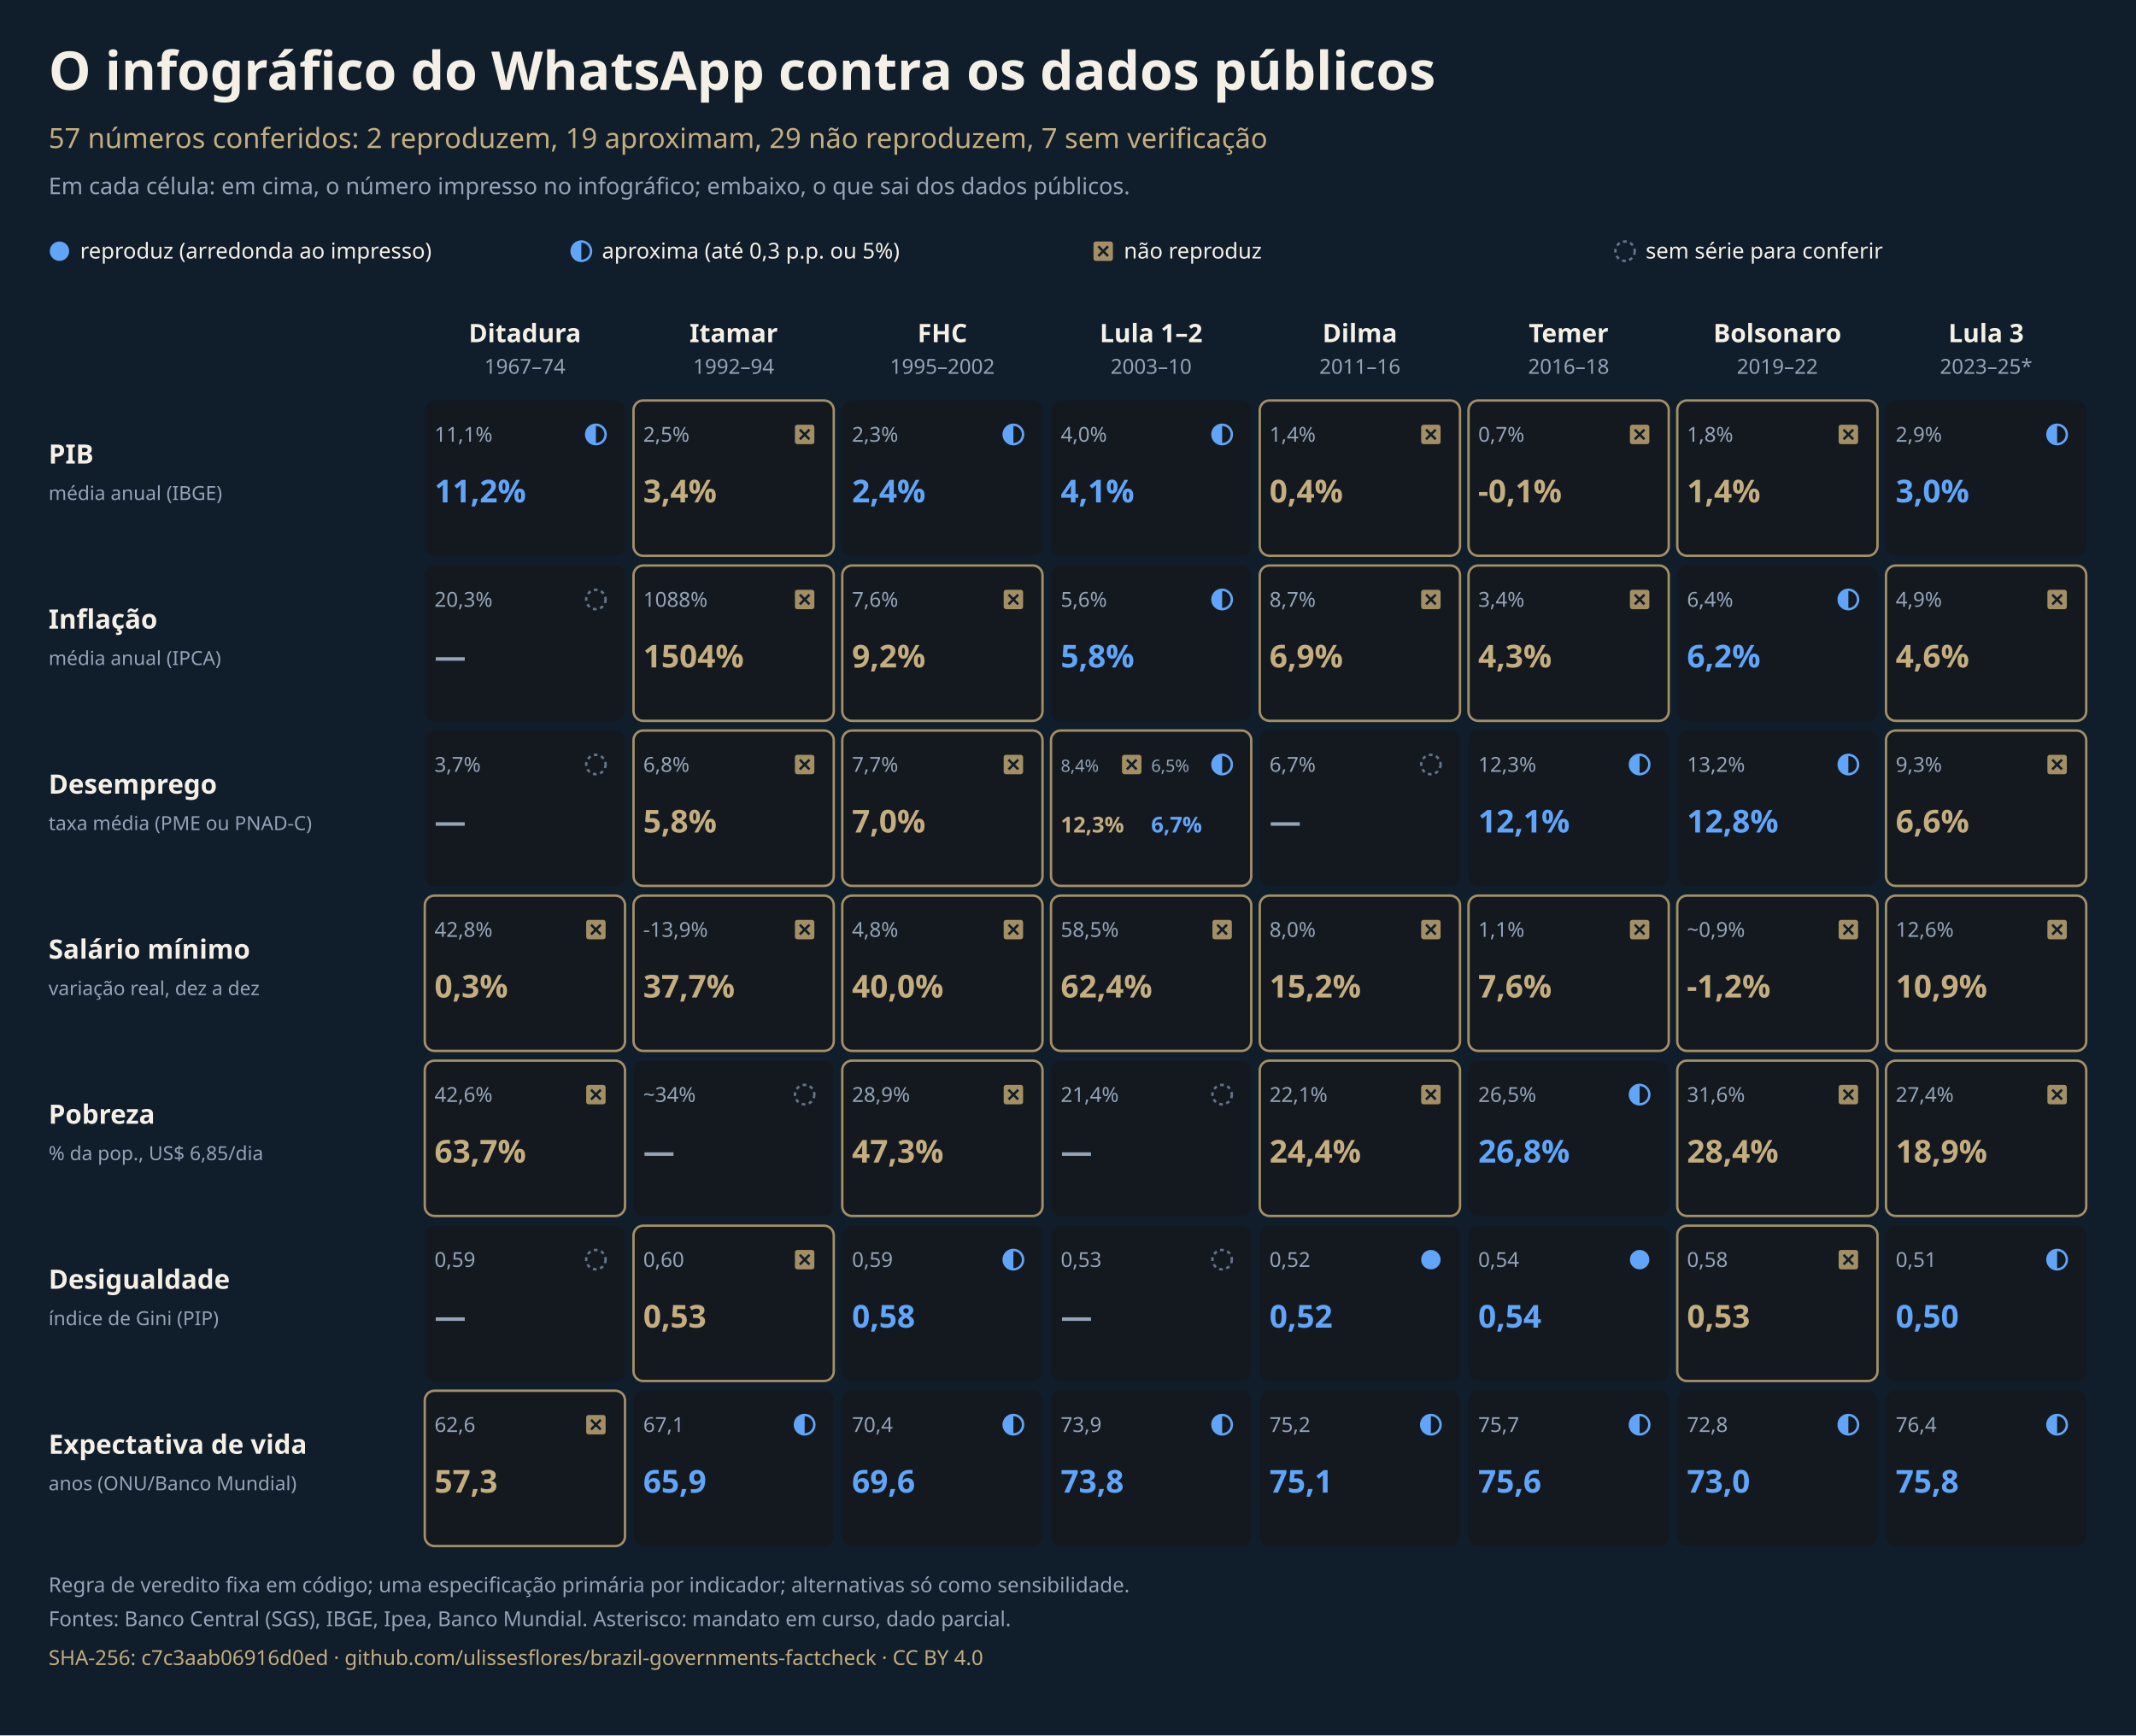
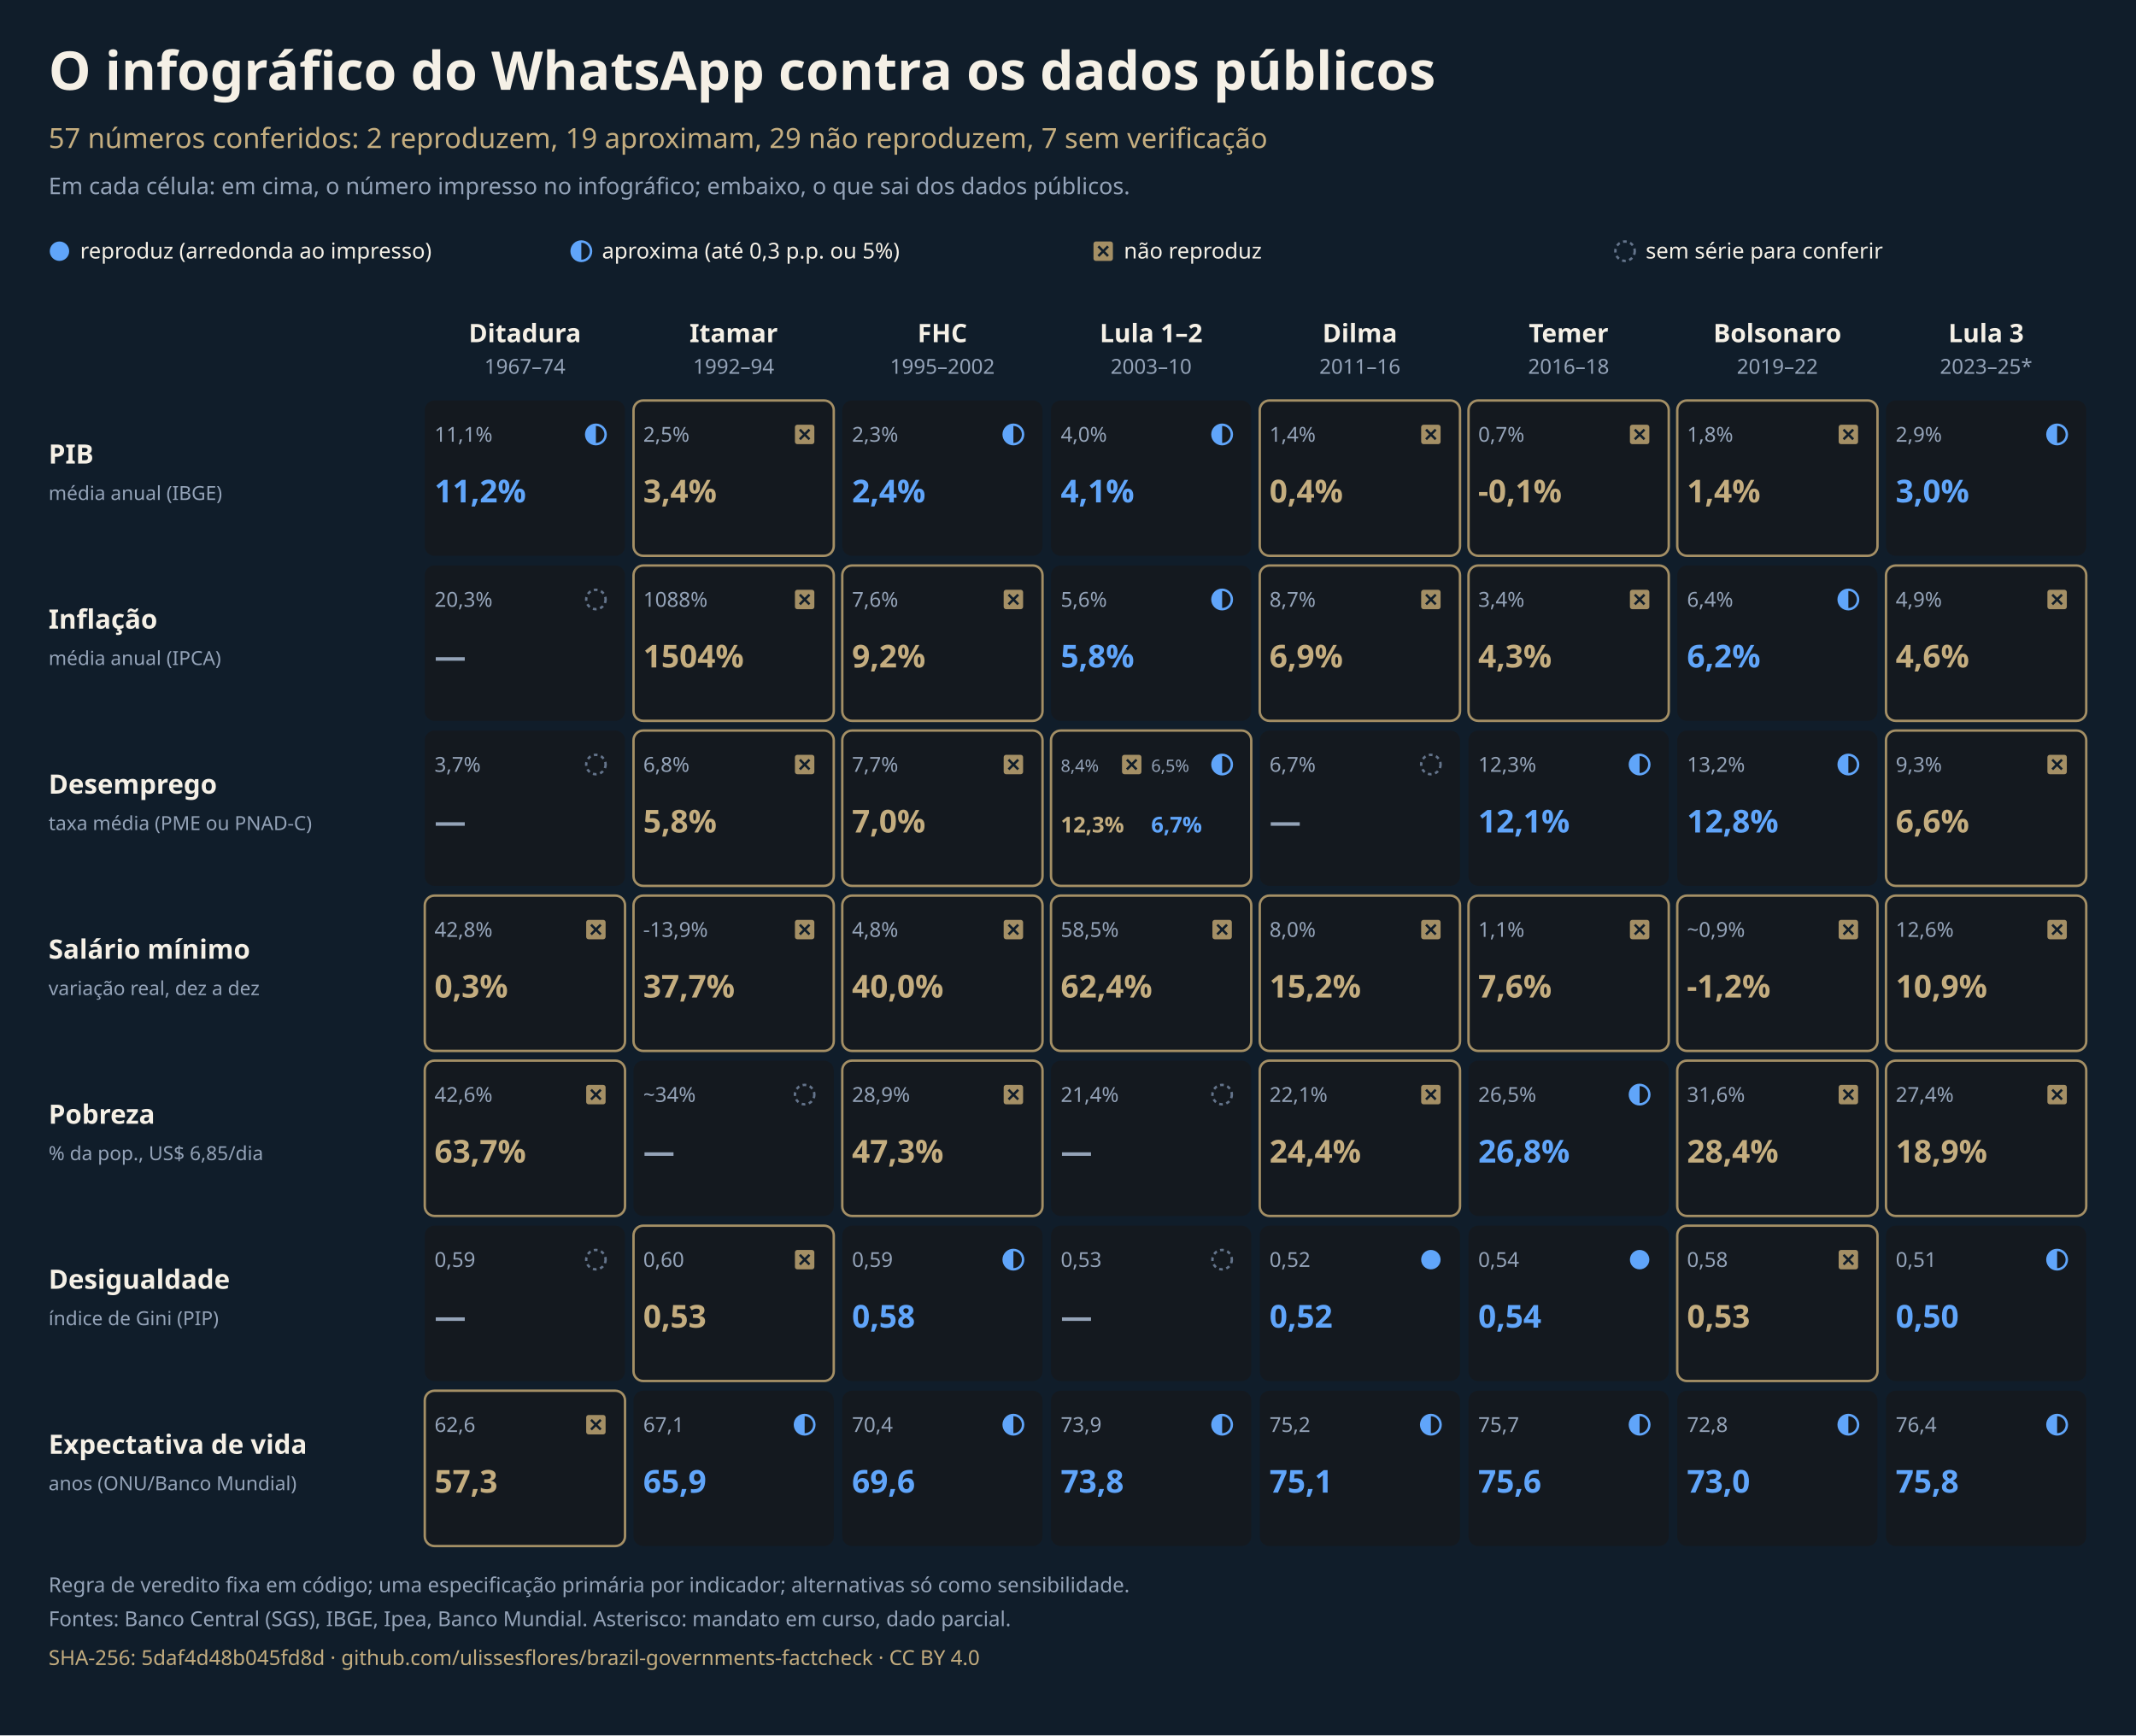
<svg xmlns="http://www.w3.org/2000/svg" viewBox="0 0 1760 1430" width="1760" height="1430" role="img" aria-label="O infográfico do WhatsApp contra os dados públicos. 57 números conferidos: 2 reproduzem, 19 aproximam, 29 não reproduzem, 7 sem verificação. Ditadura, PIB: 11,1% / 11,2%. Itamar, PIB: 2,5% / 3,4%. FHC, PIB: 2,3% / 2,4%. Lula 1–2, PIB: 4,0% / 4,1%. Dilma, PIB: 1,4% / 0,4%. Temer, PIB: 0,7% / -0,1%. Bolsonaro, PIB: 1,8% / 1,4%. Lula 3, PIB: 2,9% / 3,0%. Ditadura, Inflação: 20,3% / —. Itamar, Inflação: 1088% / 1504%. FHC, Inflação: 7,6% / 9,2%. Lula 1–2, Inflação: 5,6% / 5,8%. Dilma, Inflação: 8,7% / 6,9%. Temer, Inflação: 3,4% / 4,3%. Bolsonaro, Inflação: 6,4% / 6,2%. Lula 3, Inflação: 4,9% / 4,6%. Ditadura, Desemprego: 3,7% / —. Itamar, Desemprego: 6,8% / 5,8%. FHC, Desemprego: 7,7% / 7,0%. Lula 1–2, Desemprego: 8,4% / 12,3%. Lula 1–2, Desemprego: 6,5% / 6,7%. Dilma, Desemprego: 6,7% / —. Temer, Desemprego: 12,3% / 12,1%. Bolsonaro, Desemprego: 13,2% / 12,8%. Lula 3, Desemprego: 9,3% / 6,6%. Ditadura, Salário mínimo: 42,8% / 0,3%. Itamar, Salário mínimo: -13,9% / 37,7%. FHC, Salário mínimo: 4,8% / 40,0%. Lula 1–2, Salário mínimo: 58,5% / 62,4%. Dilma, Salário mínimo: 8,0% / 15,2%. Temer, Salário mínimo: 1,1% / 7,6%. Bolsonaro, Salário mínimo: ~0,9% / -1,2%. Lula 3, Salário mínimo: 12,6% / 10,9%. Ditadura, Pobreza: 42,6% / 63,7%. Itamar, Pobreza: ~34% / —. FHC, Pobreza: 28,9% / 47,3%. Lula 1–2, Pobreza: 21,4% / —. Dilma, Pobreza: 22,1% / 24,4%. Temer, Pobreza: 26,5% / 26,8%. Bolsonaro, Pobreza: 31,6% / 28,4%. Lula 3, Pobreza: 27,4% / 18,9%. Ditadura, Desigualdade: 0,59 / —. Itamar, Desigualdade: 0,60 / 0,53. FHC, Desigualdade: 0,59 / 0,58. Lula 1–2, Desigualdade: 0,53 / —. Dilma, Desigualdade: 0,52 / 0,52. Temer, Desigualdade: 0,54 / 0,54. Bolsonaro, Desigualdade: 0,58 / 0,53. Lula 3, Desigualdade: 0,51 / 0,50. Ditadura, Expectativa de vida: 62,6 / 57,3. Itamar, Expectativa de vida: 67,1 / 65,9. FHC, Expectativa de vida: 70,4 / 69,6. Lula 1–2, Expectativa de vida: 73,9 / 73,8. Dilma, Expectativa de vida: 75,2 / 75,1. Temer, Expectativa de vida: 75,7 / 75,6. Bolsonaro, Expectativa de vida: 72,8 / 73,0. Lula 3, Expectativa de vida: 76,4 / 75,8." font-family="Fahkwang, 'Noto Sans Hebrew', system-ui, sans-serif">
  <rect width="1760" height="1430" fill="#101d2a" />
  <text x="40.0" y="74.0" font-size="44" fill="#f5f0e6" text-anchor="start" font-weight="700">O infográfico do WhatsApp contra os dados públicos</text>
  <text x="40.0" y="122.0" font-size="23" fill="#c4ad7f" text-anchor="start">57 números conferidos: 2 reproduzem, 19 aproximam, 29 não reproduzem, 7 sem verificação</text>
  <text x="40.0" y="160.0" font-size="19" fill="#94a3b8" text-anchor="start">Em cada célula: em cima, o número impresso no infográfico; embaixo, o que sai dos dados públicos.</text>
  <circle cx="49.0" cy="207.0" r="8" fill="#60a5fa" stroke="none" stroke-width="1" />
  <text x="66.0" y="213.0" font-size="18" fill="#f5f0e6" text-anchor="start">reproduz (arredonda ao impresso)</text>
  <circle cx="479.0" cy="207.0" r="8" fill="none" stroke="#60a5fa" stroke-width="2" />
  <path d="M 479.0 199.0 A 8 8 0 0 0 479.0 215.0 Z" fill="#60a5fa" stroke="none" stroke-width="1" stroke-linejoin="round" stroke-linecap="round" />
  <text x="496.0" y="213.0" font-size="18" fill="#f5f0e6" text-anchor="start">aproxima (até 0,3 p.p. ou 5%)</text>
  <rect x="901.0" y="199.0" width="16.0" height="16.0" rx="2" fill="#a48f65" stroke="none" stroke-width="1" />
  <line x1="905.0" y1="203.0" x2="913.0" y2="211.0" stroke="#101d2a" stroke-width="2" />
  <line x1="905.0" y1="211.0" x2="913.0" y2="203.0" stroke="#101d2a" stroke-width="2" />
  <text x="926.0" y="213.0" font-size="18" fill="#f5f0e6" text-anchor="start">não reproduz</text>
  <circle cx="1339.0" cy="207.0" r="8" fill="none" stroke="#64748b" stroke-width="2" stroke-dasharray="3 3" />
  <text x="1356.0" y="213.0" font-size="18" fill="#f5f0e6" text-anchor="start">sem série para conferir</text>
  <text x="432.5" y="282.0" font-size="21" fill="#f5f0e6" text-anchor="middle" font-weight="700">Ditadura</text>
  <text x="432.5" y="308.0" font-size="17" fill="#94a3b8" text-anchor="middle">1967–74</text>
  <text x="604.5" y="282.0" font-size="21" fill="#f5f0e6" text-anchor="middle" font-weight="700">Itamar</text>
  <text x="604.5" y="308.0" font-size="17" fill="#94a3b8" text-anchor="middle">1992–94</text>
  <text x="776.5" y="282.0" font-size="21" fill="#f5f0e6" text-anchor="middle" font-weight="700">FHC</text>
  <text x="776.5" y="308.0" font-size="17" fill="#94a3b8" text-anchor="middle">1995–2002</text>
  <text x="948.5" y="282.0" font-size="21" fill="#f5f0e6" text-anchor="middle" font-weight="700">Lula 1–2</text>
  <text x="948.5" y="308.0" font-size="17" fill="#94a3b8" text-anchor="middle">2003–10</text>
  <text x="1120.5" y="282.0" font-size="21" fill="#f5f0e6" text-anchor="middle" font-weight="700">Dilma</text>
  <text x="1120.5" y="308.0" font-size="17" fill="#94a3b8" text-anchor="middle">2011–16</text>
  <text x="1292.5" y="282.0" font-size="21" fill="#f5f0e6" text-anchor="middle" font-weight="700">Temer</text>
  <text x="1292.5" y="308.0" font-size="17" fill="#94a3b8" text-anchor="middle">2016–18</text>
  <text x="1464.5" y="282.0" font-size="21" fill="#f5f0e6" text-anchor="middle" font-weight="700">Bolsonaro</text>
  <text x="1464.5" y="308.0" font-size="17" fill="#94a3b8" text-anchor="middle">2019–22</text>
  <text x="1636.5" y="282.0" font-size="21" fill="#f5f0e6" text-anchor="middle" font-weight="700">Lula 3</text>
  <text x="1636.5" y="308.0" font-size="17" fill="#94a3b8" text-anchor="middle">2023–25*</text>
  <text x="40.0" y="382.0" font-size="22" fill="#f5f0e6" text-anchor="start" font-weight="700">PIB</text>
  <text x="40.0" y="412.0" font-size="16" fill="#94a3b8" text-anchor="start">média anual (IBGE)</text>
  <rect x="350.0" y="330.0" width="165.0" height="128.0" rx="8" fill="#14191f" stroke="none" stroke-width="2" />
  <text x="358.0" y="364.0" font-size="17" fill="#94a3b8" text-anchor="start">11,1%</text>
  <circle cx="491.0" cy="358.0" r="8" fill="none" stroke="#60a5fa" stroke-width="2" />
  <path d="M 491.0 350.0 A 8 8 0 0 0 491.0 366.0 Z" fill="#60a5fa" stroke="none" stroke-width="1" stroke-linejoin="round" stroke-linecap="round" />
  <text x="358.0" y="414.0" font-size="26" fill="#60a5fa" text-anchor="start" font-weight="700">11,2%</text>
  <rect x="522.0" y="330.0" width="165.0" height="128.0" rx="8" fill="#14191f" stroke="#a48f65" stroke-width="2" />
  <text x="530.0" y="364.0" font-size="17" fill="#94a3b8" text-anchor="start">2,5%</text>
  <rect x="655.0" y="350.0" width="16.0" height="16.0" rx="2" fill="#a48f65" stroke="none" stroke-width="1" />
  <line x1="659.0" y1="354.0" x2="667.0" y2="362.0" stroke="#101d2a" stroke-width="2" />
  <line x1="659.0" y1="362.0" x2="667.0" y2="354.0" stroke="#101d2a" stroke-width="2" />
  <text x="530.0" y="414.0" font-size="26" fill="#c4ad7f" text-anchor="start" font-weight="700">3,4%</text>
  <rect x="694.0" y="330.0" width="165.0" height="128.0" rx="8" fill="#14191f" stroke="none" stroke-width="2" />
  <text x="702.0" y="364.0" font-size="17" fill="#94a3b8" text-anchor="start">2,3%</text>
  <circle cx="835.0" cy="358.0" r="8" fill="none" stroke="#60a5fa" stroke-width="2" />
  <path d="M 835.0 350.0 A 8 8 0 0 0 835.0 366.0 Z" fill="#60a5fa" stroke="none" stroke-width="1" stroke-linejoin="round" stroke-linecap="round" />
  <text x="702.0" y="414.0" font-size="26" fill="#60a5fa" text-anchor="start" font-weight="700">2,4%</text>
  <rect x="866.0" y="330.0" width="165.0" height="128.0" rx="8" fill="#14191f" stroke="none" stroke-width="2" />
  <text x="874.0" y="364.0" font-size="17" fill="#94a3b8" text-anchor="start">4,0%</text>
  <circle cx="1007.0" cy="358.0" r="8" fill="none" stroke="#60a5fa" stroke-width="2" />
  <path d="M 1007.0 350.0 A 8 8 0 0 0 1007.0 366.0 Z" fill="#60a5fa" stroke="none" stroke-width="1" stroke-linejoin="round" stroke-linecap="round" />
  <text x="874.0" y="414.0" font-size="26" fill="#60a5fa" text-anchor="start" font-weight="700">4,1%</text>
  <rect x="1038.0" y="330.0" width="165.0" height="128.0" rx="8" fill="#14191f" stroke="#a48f65" stroke-width="2" />
  <text x="1046.0" y="364.0" font-size="17" fill="#94a3b8" text-anchor="start">1,4%</text>
  <rect x="1171.0" y="350.0" width="16.0" height="16.0" rx="2" fill="#a48f65" stroke="none" stroke-width="1" />
  <line x1="1175.0" y1="354.0" x2="1183.0" y2="362.0" stroke="#101d2a" stroke-width="2" />
  <line x1="1175.0" y1="362.0" x2="1183.0" y2="354.0" stroke="#101d2a" stroke-width="2" />
  <text x="1046.0" y="414.0" font-size="26" fill="#c4ad7f" text-anchor="start" font-weight="700">0,4%</text>
  <rect x="1210.0" y="330.0" width="165.0" height="128.0" rx="8" fill="#14191f" stroke="#a48f65" stroke-width="2" />
  <text x="1218.0" y="364.0" font-size="17" fill="#94a3b8" text-anchor="start">0,7%</text>
  <rect x="1343.0" y="350.0" width="16.0" height="16.0" rx="2" fill="#a48f65" stroke="none" stroke-width="1" />
  <line x1="1347.0" y1="354.0" x2="1355.0" y2="362.0" stroke="#101d2a" stroke-width="2" />
  <line x1="1347.0" y1="362.0" x2="1355.0" y2="354.0" stroke="#101d2a" stroke-width="2" />
  <text x="1218.0" y="414.0" font-size="26" fill="#c4ad7f" text-anchor="start" font-weight="700">-0,1%</text>
  <rect x="1382.0" y="330.0" width="165.0" height="128.0" rx="8" fill="#14191f" stroke="#a48f65" stroke-width="2" />
  <text x="1390.0" y="364.0" font-size="17" fill="#94a3b8" text-anchor="start">1,8%</text>
  <rect x="1515.0" y="350.0" width="16.0" height="16.0" rx="2" fill="#a48f65" stroke="none" stroke-width="1" />
  <line x1="1519.0" y1="354.0" x2="1527.0" y2="362.0" stroke="#101d2a" stroke-width="2" />
  <line x1="1519.0" y1="362.0" x2="1527.0" y2="354.0" stroke="#101d2a" stroke-width="2" />
  <text x="1390.0" y="414.0" font-size="26" fill="#c4ad7f" text-anchor="start" font-weight="700">1,4%</text>
  <rect x="1554.0" y="330.0" width="165.0" height="128.0" rx="8" fill="#14191f" stroke="none" stroke-width="2" />
  <text x="1562.0" y="364.0" font-size="17" fill="#94a3b8" text-anchor="start">2,9%</text>
  <circle cx="1695.0" cy="358.0" r="8" fill="none" stroke="#60a5fa" stroke-width="2" />
  <path d="M 1695.0 350.0 A 8 8 0 0 0 1695.0 366.0 Z" fill="#60a5fa" stroke="none" stroke-width="1" stroke-linejoin="round" stroke-linecap="round" />
  <text x="1562.0" y="414.0" font-size="26" fill="#60a5fa" text-anchor="start" font-weight="700">3,0%</text>
  <text x="40.0" y="518.0" font-size="22" fill="#f5f0e6" text-anchor="start" font-weight="700">Inflação</text>
  <text x="40.0" y="548.0" font-size="16" fill="#94a3b8" text-anchor="start">média anual (IPCA)</text>
  <rect x="350.0" y="466.0" width="165.0" height="128.0" rx="8" fill="#14191f" stroke="none" stroke-width="2" />
  <text x="358.0" y="500.0" font-size="17" fill="#94a3b8" text-anchor="start">20,3%</text>
  <circle cx="491.0" cy="494.0" r="8" fill="none" stroke="#64748b" stroke-width="2" stroke-dasharray="3 3" />
  <text x="358.0" y="550.0" font-size="26" fill="#94a3b8" text-anchor="start" font-weight="700">—</text>
  <rect x="522.0" y="466.0" width="165.0" height="128.0" rx="8" fill="#14191f" stroke="#a48f65" stroke-width="2" />
  <text x="530.0" y="500.0" font-size="17" fill="#94a3b8" text-anchor="start">1088%</text>
  <rect x="655.0" y="486.0" width="16.0" height="16.0" rx="2" fill="#a48f65" stroke="none" stroke-width="1" />
  <line x1="659.0" y1="490.0" x2="667.0" y2="498.0" stroke="#101d2a" stroke-width="2" />
  <line x1="659.0" y1="498.0" x2="667.0" y2="490.0" stroke="#101d2a" stroke-width="2" />
  <text x="530.0" y="550.0" font-size="26" fill="#c4ad7f" text-anchor="start" font-weight="700">1504%</text>
  <rect x="694.0" y="466.0" width="165.0" height="128.0" rx="8" fill="#14191f" stroke="#a48f65" stroke-width="2" />
  <text x="702.0" y="500.0" font-size="17" fill="#94a3b8" text-anchor="start">7,6%</text>
  <rect x="827.0" y="486.0" width="16.0" height="16.0" rx="2" fill="#a48f65" stroke="none" stroke-width="1" />
  <line x1="831.0" y1="490.0" x2="839.0" y2="498.0" stroke="#101d2a" stroke-width="2" />
  <line x1="831.0" y1="498.0" x2="839.0" y2="490.0" stroke="#101d2a" stroke-width="2" />
  <text x="702.0" y="550.0" font-size="26" fill="#c4ad7f" text-anchor="start" font-weight="700">9,2%</text>
  <rect x="866.0" y="466.0" width="165.0" height="128.0" rx="8" fill="#14191f" stroke="none" stroke-width="2" />
  <text x="874.0" y="500.0" font-size="17" fill="#94a3b8" text-anchor="start">5,6%</text>
  <circle cx="1007.0" cy="494.0" r="8" fill="none" stroke="#60a5fa" stroke-width="2" />
  <path d="M 1007.0 486.0 A 8 8 0 0 0 1007.0 502.0 Z" fill="#60a5fa" stroke="none" stroke-width="1" stroke-linejoin="round" stroke-linecap="round" />
  <text x="874.0" y="550.0" font-size="26" fill="#60a5fa" text-anchor="start" font-weight="700">5,8%</text>
  <rect x="1038.0" y="466.0" width="165.0" height="128.0" rx="8" fill="#14191f" stroke="#a48f65" stroke-width="2" />
  <text x="1046.0" y="500.0" font-size="17" fill="#94a3b8" text-anchor="start">8,7%</text>
  <rect x="1171.0" y="486.0" width="16.0" height="16.0" rx="2" fill="#a48f65" stroke="none" stroke-width="1" />
  <line x1="1175.0" y1="490.0" x2="1183.0" y2="498.0" stroke="#101d2a" stroke-width="2" />
  <line x1="1175.0" y1="498.0" x2="1183.0" y2="490.0" stroke="#101d2a" stroke-width="2" />
  <text x="1046.0" y="550.0" font-size="26" fill="#c4ad7f" text-anchor="start" font-weight="700">6,9%</text>
  <rect x="1210.0" y="466.0" width="165.0" height="128.0" rx="8" fill="#14191f" stroke="#a48f65" stroke-width="2" />
  <text x="1218.0" y="500.0" font-size="17" fill="#94a3b8" text-anchor="start">3,4%</text>
  <rect x="1343.0" y="486.0" width="16.0" height="16.0" rx="2" fill="#a48f65" stroke="none" stroke-width="1" />
  <line x1="1347.0" y1="490.0" x2="1355.0" y2="498.0" stroke="#101d2a" stroke-width="2" />
  <line x1="1347.0" y1="498.0" x2="1355.0" y2="490.0" stroke="#101d2a" stroke-width="2" />
  <text x="1218.0" y="550.0" font-size="26" fill="#c4ad7f" text-anchor="start" font-weight="700">4,3%</text>
  <rect x="1382.0" y="466.0" width="165.0" height="128.0" rx="8" fill="#14191f" stroke="none" stroke-width="2" />
  <text x="1390.0" y="500.0" font-size="17" fill="#94a3b8" text-anchor="start">6,4%</text>
  <circle cx="1523.0" cy="494.0" r="8" fill="none" stroke="#60a5fa" stroke-width="2" />
  <path d="M 1523.0 486.0 A 8 8 0 0 0 1523.0 502.0 Z" fill="#60a5fa" stroke="none" stroke-width="1" stroke-linejoin="round" stroke-linecap="round" />
  <text x="1390.0" y="550.0" font-size="26" fill="#60a5fa" text-anchor="start" font-weight="700">6,2%</text>
  <rect x="1554.0" y="466.0" width="165.0" height="128.0" rx="8" fill="#14191f" stroke="#a48f65" stroke-width="2" />
  <text x="1562.0" y="500.0" font-size="17" fill="#94a3b8" text-anchor="start">4,9%</text>
  <rect x="1687.0" y="486.0" width="16.0" height="16.0" rx="2" fill="#a48f65" stroke="none" stroke-width="1" />
  <line x1="1691.0" y1="490.0" x2="1699.0" y2="498.0" stroke="#101d2a" stroke-width="2" />
  <line x1="1691.0" y1="498.0" x2="1699.0" y2="490.0" stroke="#101d2a" stroke-width="2" />
  <text x="1562.0" y="550.0" font-size="26" fill="#c4ad7f" text-anchor="start" font-weight="700">4,6%</text>
  <text x="40.0" y="654.0" font-size="22" fill="#f5f0e6" text-anchor="start" font-weight="700">Desemprego</text>
  <text x="40.0" y="684.0" font-size="16" fill="#94a3b8" text-anchor="start">taxa média (PME ou PNAD-C)</text>
  <rect x="350.0" y="602.0" width="165.0" height="128.0" rx="8" fill="#14191f" stroke="none" stroke-width="2" />
  <text x="358.0" y="636.0" font-size="17" fill="#94a3b8" text-anchor="start">3,7%</text>
  <circle cx="491.0" cy="630.0" r="8" fill="none" stroke="#64748b" stroke-width="2" stroke-dasharray="3 3" />
  <text x="358.0" y="686.0" font-size="26" fill="#94a3b8" text-anchor="start" font-weight="700">—</text>
  <rect x="522.0" y="602.0" width="165.0" height="128.0" rx="8" fill="#14191f" stroke="#a48f65" stroke-width="2" />
  <text x="530.0" y="636.0" font-size="17" fill="#94a3b8" text-anchor="start">6,8%</text>
  <rect x="655.0" y="622.0" width="16.0" height="16.0" rx="2" fill="#a48f65" stroke="none" stroke-width="1" />
  <line x1="659.0" y1="626.0" x2="667.0" y2="634.0" stroke="#101d2a" stroke-width="2" />
  <line x1="659.0" y1="634.0" x2="667.0" y2="626.0" stroke="#101d2a" stroke-width="2" />
  <text x="530.0" y="686.0" font-size="26" fill="#c4ad7f" text-anchor="start" font-weight="700">5,8%</text>
  <rect x="694.0" y="602.0" width="165.0" height="128.0" rx="8" fill="#14191f" stroke="#a48f65" stroke-width="2" />
  <text x="702.0" y="636.0" font-size="17" fill="#94a3b8" text-anchor="start">7,7%</text>
  <rect x="827.0" y="622.0" width="16.0" height="16.0" rx="2" fill="#a48f65" stroke="none" stroke-width="1" />
  <line x1="831.0" y1="626.0" x2="839.0" y2="634.0" stroke="#101d2a" stroke-width="2" />
  <line x1="831.0" y1="634.0" x2="839.0" y2="626.0" stroke="#101d2a" stroke-width="2" />
  <text x="702.0" y="686.0" font-size="26" fill="#c4ad7f" text-anchor="start" font-weight="700">7,0%</text>
  <rect x="866.0" y="602.0" width="165.0" height="128.0" rx="8" fill="#14191f" stroke="#a48f65" stroke-width="2" />
  <text x="874.0" y="636.0" font-size="14" fill="#94a3b8" text-anchor="start">8,4%</text>
  <rect x="924.5" y="622.0" width="16.0" height="16.0" rx="2" fill="#a48f65" stroke="none" stroke-width="1" />
  <line x1="928.5" y1="626.0" x2="936.5" y2="634.0" stroke="#101d2a" stroke-width="2" />
  <line x1="928.5" y1="634.0" x2="936.5" y2="626.0" stroke="#101d2a" stroke-width="2" />
  <text x="874.0" y="686.0" font-size="18" fill="#c4ad7f" text-anchor="start" font-weight="700">12,3%</text>
  <text x="948.5" y="636.0" font-size="14" fill="#94a3b8" text-anchor="start">6,5%</text>
  <circle cx="1007.0" cy="630.0" r="8" fill="none" stroke="#60a5fa" stroke-width="2" />
  <path d="M 1007.0 622.0 A 8 8 0 0 0 1007.0 638.0 Z" fill="#60a5fa" stroke="none" stroke-width="1" stroke-linejoin="round" stroke-linecap="round" />
  <text x="948.5" y="686.0" font-size="18" fill="#60a5fa" text-anchor="start" font-weight="700">6,7%</text>
  <rect x="1038.0" y="602.0" width="165.0" height="128.0" rx="8" fill="#14191f" stroke="none" stroke-width="2" />
  <text x="1046.0" y="636.0" font-size="17" fill="#94a3b8" text-anchor="start">6,7%</text>
  <circle cx="1179.0" cy="630.0" r="8" fill="none" stroke="#64748b" stroke-width="2" stroke-dasharray="3 3" />
  <text x="1046.0" y="686.0" font-size="26" fill="#94a3b8" text-anchor="start" font-weight="700">—</text>
  <rect x="1210.0" y="602.0" width="165.0" height="128.0" rx="8" fill="#14191f" stroke="none" stroke-width="2" />
  <text x="1218.0" y="636.0" font-size="17" fill="#94a3b8" text-anchor="start">12,3%</text>
  <circle cx="1351.0" cy="630.0" r="8" fill="none" stroke="#60a5fa" stroke-width="2" />
  <path d="M 1351.0 622.0 A 8 8 0 0 0 1351.0 638.0 Z" fill="#60a5fa" stroke="none" stroke-width="1" stroke-linejoin="round" stroke-linecap="round" />
  <text x="1218.0" y="686.0" font-size="26" fill="#60a5fa" text-anchor="start" font-weight="700">12,1%</text>
  <rect x="1382.0" y="602.0" width="165.0" height="128.0" rx="8" fill="#14191f" stroke="none" stroke-width="2" />
  <text x="1390.0" y="636.0" font-size="17" fill="#94a3b8" text-anchor="start">13,2%</text>
  <circle cx="1523.0" cy="630.0" r="8" fill="none" stroke="#60a5fa" stroke-width="2" />
  <path d="M 1523.0 622.0 A 8 8 0 0 0 1523.0 638.0 Z" fill="#60a5fa" stroke="none" stroke-width="1" stroke-linejoin="round" stroke-linecap="round" />
  <text x="1390.0" y="686.0" font-size="26" fill="#60a5fa" text-anchor="start" font-weight="700">12,8%</text>
  <rect x="1554.0" y="602.0" width="165.0" height="128.0" rx="8" fill="#14191f" stroke="#a48f65" stroke-width="2" />
  <text x="1562.0" y="636.0" font-size="17" fill="#94a3b8" text-anchor="start">9,3%</text>
  <rect x="1687.0" y="622.0" width="16.0" height="16.0" rx="2" fill="#a48f65" stroke="none" stroke-width="1" />
  <line x1="1691.0" y1="626.0" x2="1699.0" y2="634.0" stroke="#101d2a" stroke-width="2" />
  <line x1="1691.0" y1="634.0" x2="1699.0" y2="626.0" stroke="#101d2a" stroke-width="2" />
  <text x="1562.0" y="686.0" font-size="26" fill="#c4ad7f" text-anchor="start" font-weight="700">6,6%</text>
  <text x="40.0" y="790.0" font-size="22" fill="#f5f0e6" text-anchor="start" font-weight="700">Salário mínimo</text>
  <text x="40.0" y="820.0" font-size="16" fill="#94a3b8" text-anchor="start">variação real, dez a dez</text>
  <rect x="350.0" y="738.0" width="165.0" height="128.0" rx="8" fill="#14191f" stroke="#a48f65" stroke-width="2" />
  <text x="358.0" y="772.0" font-size="17" fill="#94a3b8" text-anchor="start">42,8%</text>
  <rect x="483.0" y="758.0" width="16.0" height="16.0" rx="2" fill="#a48f65" stroke="none" stroke-width="1" />
  <line x1="487.0" y1="762.0" x2="495.0" y2="770.0" stroke="#101d2a" stroke-width="2" />
  <line x1="487.0" y1="770.0" x2="495.0" y2="762.0" stroke="#101d2a" stroke-width="2" />
  <text x="358.0" y="822.0" font-size="26" fill="#c4ad7f" text-anchor="start" font-weight="700">0,3%</text>
  <rect x="522.0" y="738.0" width="165.0" height="128.0" rx="8" fill="#14191f" stroke="#a48f65" stroke-width="2" />
  <text x="530.0" y="772.0" font-size="17" fill="#94a3b8" text-anchor="start">-13,9%</text>
  <rect x="655.0" y="758.0" width="16.0" height="16.0" rx="2" fill="#a48f65" stroke="none" stroke-width="1" />
  <line x1="659.0" y1="762.0" x2="667.0" y2="770.0" stroke="#101d2a" stroke-width="2" />
  <line x1="659.0" y1="770.0" x2="667.0" y2="762.0" stroke="#101d2a" stroke-width="2" />
  <text x="530.0" y="822.0" font-size="26" fill="#c4ad7f" text-anchor="start" font-weight="700">37,7%</text>
  <rect x="694.0" y="738.0" width="165.0" height="128.0" rx="8" fill="#14191f" stroke="#a48f65" stroke-width="2" />
  <text x="702.0" y="772.0" font-size="17" fill="#94a3b8" text-anchor="start">4,8%</text>
  <rect x="827.0" y="758.0" width="16.0" height="16.0" rx="2" fill="#a48f65" stroke="none" stroke-width="1" />
  <line x1="831.0" y1="762.0" x2="839.0" y2="770.0" stroke="#101d2a" stroke-width="2" />
  <line x1="831.0" y1="770.0" x2="839.0" y2="762.0" stroke="#101d2a" stroke-width="2" />
  <text x="702.0" y="822.0" font-size="26" fill="#c4ad7f" text-anchor="start" font-weight="700">40,0%</text>
  <rect x="866.0" y="738.0" width="165.0" height="128.0" rx="8" fill="#14191f" stroke="#a48f65" stroke-width="2" />
  <text x="874.0" y="772.0" font-size="17" fill="#94a3b8" text-anchor="start">58,5%</text>
  <rect x="999.0" y="758.0" width="16.0" height="16.0" rx="2" fill="#a48f65" stroke="none" stroke-width="1" />
  <line x1="1003.0" y1="762.0" x2="1011.0" y2="770.0" stroke="#101d2a" stroke-width="2" />
  <line x1="1003.0" y1="770.0" x2="1011.0" y2="762.0" stroke="#101d2a" stroke-width="2" />
  <text x="874.0" y="822.0" font-size="26" fill="#c4ad7f" text-anchor="start" font-weight="700">62,4%</text>
  <rect x="1038.0" y="738.0" width="165.0" height="128.0" rx="8" fill="#14191f" stroke="#a48f65" stroke-width="2" />
  <text x="1046.0" y="772.0" font-size="17" fill="#94a3b8" text-anchor="start">8,0%</text>
  <rect x="1171.0" y="758.0" width="16.0" height="16.0" rx="2" fill="#a48f65" stroke="none" stroke-width="1" />
  <line x1="1175.0" y1="762.0" x2="1183.0" y2="770.0" stroke="#101d2a" stroke-width="2" />
  <line x1="1175.0" y1="770.0" x2="1183.0" y2="762.0" stroke="#101d2a" stroke-width="2" />
  <text x="1046.0" y="822.0" font-size="26" fill="#c4ad7f" text-anchor="start" font-weight="700">15,2%</text>
  <rect x="1210.0" y="738.0" width="165.0" height="128.0" rx="8" fill="#14191f" stroke="#a48f65" stroke-width="2" />
  <text x="1218.0" y="772.0" font-size="17" fill="#94a3b8" text-anchor="start">1,1%</text>
  <rect x="1343.0" y="758.0" width="16.0" height="16.0" rx="2" fill="#a48f65" stroke="none" stroke-width="1" />
  <line x1="1347.0" y1="762.0" x2="1355.0" y2="770.0" stroke="#101d2a" stroke-width="2" />
  <line x1="1347.0" y1="770.0" x2="1355.0" y2="762.0" stroke="#101d2a" stroke-width="2" />
  <text x="1218.0" y="822.0" font-size="26" fill="#c4ad7f" text-anchor="start" font-weight="700">7,6%</text>
  <rect x="1382.0" y="738.0" width="165.0" height="128.0" rx="8" fill="#14191f" stroke="#a48f65" stroke-width="2" />
  <text x="1390.0" y="772.0" font-size="17" fill="#94a3b8" text-anchor="start">~0,9%</text>
  <rect x="1515.0" y="758.0" width="16.0" height="16.0" rx="2" fill="#a48f65" stroke="none" stroke-width="1" />
  <line x1="1519.0" y1="762.0" x2="1527.0" y2="770.0" stroke="#101d2a" stroke-width="2" />
  <line x1="1519.0" y1="770.0" x2="1527.0" y2="762.0" stroke="#101d2a" stroke-width="2" />
  <text x="1390.0" y="822.0" font-size="26" fill="#c4ad7f" text-anchor="start" font-weight="700">-1,2%</text>
  <rect x="1554.0" y="738.0" width="165.0" height="128.0" rx="8" fill="#14191f" stroke="#a48f65" stroke-width="2" />
  <text x="1562.0" y="772.0" font-size="17" fill="#94a3b8" text-anchor="start">12,6%</text>
  <rect x="1687.0" y="758.0" width="16.0" height="16.0" rx="2" fill="#a48f65" stroke="none" stroke-width="1" />
  <line x1="1691.0" y1="762.0" x2="1699.0" y2="770.0" stroke="#101d2a" stroke-width="2" />
  <line x1="1691.0" y1="770.0" x2="1699.0" y2="762.0" stroke="#101d2a" stroke-width="2" />
  <text x="1562.0" y="822.0" font-size="26" fill="#c4ad7f" text-anchor="start" font-weight="700">10,9%</text>
  <text x="40.0" y="926.0" font-size="22" fill="#f5f0e6" text-anchor="start" font-weight="700">Pobreza</text>
  <text x="40.0" y="956.0" font-size="16" fill="#94a3b8" text-anchor="start">% da pop., US$ 6,85/dia</text>
  <rect x="350.0" y="874.0" width="165.0" height="128.0" rx="8" fill="#14191f" stroke="#a48f65" stroke-width="2" />
  <text x="358.0" y="908.0" font-size="17" fill="#94a3b8" text-anchor="start">42,6%</text>
  <rect x="483.0" y="894.0" width="16.0" height="16.0" rx="2" fill="#a48f65" stroke="none" stroke-width="1" />
  <line x1="487.0" y1="898.0" x2="495.0" y2="906.0" stroke="#101d2a" stroke-width="2" />
  <line x1="487.0" y1="906.0" x2="495.0" y2="898.0" stroke="#101d2a" stroke-width="2" />
  <text x="358.0" y="958.0" font-size="26" fill="#c4ad7f" text-anchor="start" font-weight="700">63,7%</text>
  <rect x="522.0" y="874.0" width="165.0" height="128.0" rx="8" fill="#14191f" stroke="none" stroke-width="2" />
  <text x="530.0" y="908.0" font-size="17" fill="#94a3b8" text-anchor="start">~34%</text>
  <circle cx="663.0" cy="902.0" r="8" fill="none" stroke="#64748b" stroke-width="2" stroke-dasharray="3 3" />
  <text x="530.0" y="958.0" font-size="26" fill="#94a3b8" text-anchor="start" font-weight="700">—</text>
  <rect x="694.0" y="874.0" width="165.0" height="128.0" rx="8" fill="#14191f" stroke="#a48f65" stroke-width="2" />
  <text x="702.0" y="908.0" font-size="17" fill="#94a3b8" text-anchor="start">28,9%</text>
  <rect x="827.0" y="894.0" width="16.0" height="16.0" rx="2" fill="#a48f65" stroke="none" stroke-width="1" />
  <line x1="831.0" y1="898.0" x2="839.0" y2="906.0" stroke="#101d2a" stroke-width="2" />
  <line x1="831.0" y1="906.0" x2="839.0" y2="898.0" stroke="#101d2a" stroke-width="2" />
  <text x="702.0" y="958.0" font-size="26" fill="#c4ad7f" text-anchor="start" font-weight="700">47,3%</text>
  <rect x="866.0" y="874.0" width="165.0" height="128.0" rx="8" fill="#14191f" stroke="none" stroke-width="2" />
  <text x="874.0" y="908.0" font-size="17" fill="#94a3b8" text-anchor="start">21,4%</text>
  <circle cx="1007.0" cy="902.0" r="8" fill="none" stroke="#64748b" stroke-width="2" stroke-dasharray="3 3" />
  <text x="874.0" y="958.0" font-size="26" fill="#94a3b8" text-anchor="start" font-weight="700">—</text>
  <rect x="1038.0" y="874.0" width="165.0" height="128.0" rx="8" fill="#14191f" stroke="#a48f65" stroke-width="2" />
  <text x="1046.0" y="908.0" font-size="17" fill="#94a3b8" text-anchor="start">22,1%</text>
  <rect x="1171.0" y="894.0" width="16.0" height="16.0" rx="2" fill="#a48f65" stroke="none" stroke-width="1" />
  <line x1="1175.0" y1="898.0" x2="1183.0" y2="906.0" stroke="#101d2a" stroke-width="2" />
  <line x1="1175.0" y1="906.0" x2="1183.0" y2="898.0" stroke="#101d2a" stroke-width="2" />
  <text x="1046.0" y="958.0" font-size="26" fill="#c4ad7f" text-anchor="start" font-weight="700">24,4%</text>
  <rect x="1210.0" y="874.0" width="165.0" height="128.0" rx="8" fill="#14191f" stroke="none" stroke-width="2" />
  <text x="1218.0" y="908.0" font-size="17" fill="#94a3b8" text-anchor="start">26,5%</text>
  <circle cx="1351.0" cy="902.0" r="8" fill="none" stroke="#60a5fa" stroke-width="2" />
  <path d="M 1351.0 894.0 A 8 8 0 0 0 1351.0 910.0 Z" fill="#60a5fa" stroke="none" stroke-width="1" stroke-linejoin="round" stroke-linecap="round" />
  <text x="1218.0" y="958.0" font-size="26" fill="#60a5fa" text-anchor="start" font-weight="700">26,8%</text>
  <rect x="1382.0" y="874.0" width="165.0" height="128.0" rx="8" fill="#14191f" stroke="#a48f65" stroke-width="2" />
  <text x="1390.0" y="908.0" font-size="17" fill="#94a3b8" text-anchor="start">31,6%</text>
  <rect x="1515.0" y="894.0" width="16.0" height="16.0" rx="2" fill="#a48f65" stroke="none" stroke-width="1" />
  <line x1="1519.0" y1="898.0" x2="1527.0" y2="906.0" stroke="#101d2a" stroke-width="2" />
  <line x1="1519.0" y1="906.0" x2="1527.0" y2="898.0" stroke="#101d2a" stroke-width="2" />
  <text x="1390.0" y="958.0" font-size="26" fill="#c4ad7f" text-anchor="start" font-weight="700">28,4%</text>
  <rect x="1554.0" y="874.0" width="165.0" height="128.0" rx="8" fill="#14191f" stroke="#a48f65" stroke-width="2" />
  <text x="1562.0" y="908.0" font-size="17" fill="#94a3b8" text-anchor="start">27,4%</text>
  <rect x="1687.0" y="894.0" width="16.0" height="16.0" rx="2" fill="#a48f65" stroke="none" stroke-width="1" />
  <line x1="1691.0" y1="898.0" x2="1699.0" y2="906.0" stroke="#101d2a" stroke-width="2" />
  <line x1="1691.0" y1="906.0" x2="1699.0" y2="898.0" stroke="#101d2a" stroke-width="2" />
  <text x="1562.0" y="958.0" font-size="26" fill="#c4ad7f" text-anchor="start" font-weight="700">18,9%</text>
  <text x="40.0" y="1062.0" font-size="22" fill="#f5f0e6" text-anchor="start" font-weight="700">Desigualdade</text>
  <text x="40.0" y="1092.0" font-size="16" fill="#94a3b8" text-anchor="start">índice de Gini (PIP)</text>
  <rect x="350.0" y="1010.0" width="165.0" height="128.0" rx="8" fill="#14191f" stroke="none" stroke-width="2" />
  <text x="358.0" y="1044.0" font-size="17" fill="#94a3b8" text-anchor="start">0,59</text>
  <circle cx="491.0" cy="1038.0" r="8" fill="none" stroke="#64748b" stroke-width="2" stroke-dasharray="3 3" />
  <text x="358.0" y="1094.0" font-size="26" fill="#94a3b8" text-anchor="start" font-weight="700">—</text>
  <rect x="522.0" y="1010.0" width="165.0" height="128.0" rx="8" fill="#14191f" stroke="#a48f65" stroke-width="2" />
  <text x="530.0" y="1044.0" font-size="17" fill="#94a3b8" text-anchor="start">0,60</text>
  <rect x="655.0" y="1030.0" width="16.0" height="16.0" rx="2" fill="#a48f65" stroke="none" stroke-width="1" />
  <line x1="659.0" y1="1034.0" x2="667.0" y2="1042.0" stroke="#101d2a" stroke-width="2" />
  <line x1="659.0" y1="1042.0" x2="667.0" y2="1034.0" stroke="#101d2a" stroke-width="2" />
  <text x="530.0" y="1094.0" font-size="26" fill="#c4ad7f" text-anchor="start" font-weight="700">0,53</text>
  <rect x="694.0" y="1010.0" width="165.0" height="128.0" rx="8" fill="#14191f" stroke="none" stroke-width="2" />
  <text x="702.0" y="1044.0" font-size="17" fill="#94a3b8" text-anchor="start">0,59</text>
  <circle cx="835.0" cy="1038.0" r="8" fill="none" stroke="#60a5fa" stroke-width="2" />
  <path d="M 835.0 1030.0 A 8 8 0 0 0 835.0 1046.0 Z" fill="#60a5fa" stroke="none" stroke-width="1" stroke-linejoin="round" stroke-linecap="round" />
  <text x="702.0" y="1094.0" font-size="26" fill="#60a5fa" text-anchor="start" font-weight="700">0,58</text>
  <rect x="866.0" y="1010.0" width="165.0" height="128.0" rx="8" fill="#14191f" stroke="none" stroke-width="2" />
  <text x="874.0" y="1044.0" font-size="17" fill="#94a3b8" text-anchor="start">0,53</text>
  <circle cx="1007.0" cy="1038.0" r="8" fill="none" stroke="#64748b" stroke-width="2" stroke-dasharray="3 3" />
  <text x="874.0" y="1094.0" font-size="26" fill="#94a3b8" text-anchor="start" font-weight="700">—</text>
  <rect x="1038.0" y="1010.0" width="165.0" height="128.0" rx="8" fill="#14191f" stroke="none" stroke-width="2" />
  <text x="1046.0" y="1044.0" font-size="17" fill="#94a3b8" text-anchor="start">0,52</text>
  <circle cx="1179.0" cy="1038.0" r="8" fill="#60a5fa" stroke="none" stroke-width="1" />
  <text x="1046.0" y="1094.0" font-size="26" fill="#60a5fa" text-anchor="start" font-weight="700">0,52</text>
  <rect x="1210.0" y="1010.0" width="165.0" height="128.0" rx="8" fill="#14191f" stroke="none" stroke-width="2" />
  <text x="1218.0" y="1044.0" font-size="17" fill="#94a3b8" text-anchor="start">0,54</text>
  <circle cx="1351.0" cy="1038.0" r="8" fill="#60a5fa" stroke="none" stroke-width="1" />
  <text x="1218.0" y="1094.0" font-size="26" fill="#60a5fa" text-anchor="start" font-weight="700">0,54</text>
  <rect x="1382.0" y="1010.0" width="165.0" height="128.0" rx="8" fill="#14191f" stroke="#a48f65" stroke-width="2" />
  <text x="1390.0" y="1044.0" font-size="17" fill="#94a3b8" text-anchor="start">0,58</text>
  <rect x="1515.0" y="1030.0" width="16.0" height="16.0" rx="2" fill="#a48f65" stroke="none" stroke-width="1" />
  <line x1="1519.0" y1="1034.0" x2="1527.0" y2="1042.0" stroke="#101d2a" stroke-width="2" />
  <line x1="1519.0" y1="1042.0" x2="1527.0" y2="1034.0" stroke="#101d2a" stroke-width="2" />
  <text x="1390.0" y="1094.0" font-size="26" fill="#c4ad7f" text-anchor="start" font-weight="700">0,53</text>
  <rect x="1554.0" y="1010.0" width="165.0" height="128.0" rx="8" fill="#14191f" stroke="none" stroke-width="2" />
  <text x="1562.0" y="1044.0" font-size="17" fill="#94a3b8" text-anchor="start">0,51</text>
  <circle cx="1695.0" cy="1038.0" r="8" fill="none" stroke="#60a5fa" stroke-width="2" />
  <path d="M 1695.0 1030.0 A 8 8 0 0 0 1695.0 1046.0 Z" fill="#60a5fa" stroke="none" stroke-width="1" stroke-linejoin="round" stroke-linecap="round" />
  <text x="1562.0" y="1094.0" font-size="26" fill="#60a5fa" text-anchor="start" font-weight="700">0,50</text>
  <text x="40.0" y="1198.0" font-size="22" fill="#f5f0e6" text-anchor="start" font-weight="700">Expectativa de vida</text>
  <text x="40.0" y="1228.0" font-size="16" fill="#94a3b8" text-anchor="start">anos (ONU/Banco Mundial)</text>
  <rect x="350.0" y="1146.0" width="165.0" height="128.0" rx="8" fill="#14191f" stroke="#a48f65" stroke-width="2" />
  <text x="358.0" y="1180.0" font-size="17" fill="#94a3b8" text-anchor="start">62,6</text>
  <rect x="483.0" y="1166.0" width="16.0" height="16.0" rx="2" fill="#a48f65" stroke="none" stroke-width="1" />
  <line x1="487.0" y1="1170.0" x2="495.0" y2="1178.0" stroke="#101d2a" stroke-width="2" />
  <line x1="487.0" y1="1178.0" x2="495.0" y2="1170.0" stroke="#101d2a" stroke-width="2" />
  <text x="358.0" y="1230.0" font-size="26" fill="#c4ad7f" text-anchor="start" font-weight="700">57,3</text>
  <rect x="522.0" y="1146.0" width="165.0" height="128.0" rx="8" fill="#14191f" stroke="none" stroke-width="2" />
  <text x="530.0" y="1180.0" font-size="17" fill="#94a3b8" text-anchor="start">67,1</text>
  <circle cx="663.0" cy="1174.0" r="8" fill="none" stroke="#60a5fa" stroke-width="2" />
  <path d="M 663.0 1166.0 A 8 8 0 0 0 663.0 1182.0 Z" fill="#60a5fa" stroke="none" stroke-width="1" stroke-linejoin="round" stroke-linecap="round" />
  <text x="530.0" y="1230.0" font-size="26" fill="#60a5fa" text-anchor="start" font-weight="700">65,9</text>
  <rect x="694.0" y="1146.0" width="165.0" height="128.0" rx="8" fill="#14191f" stroke="none" stroke-width="2" />
  <text x="702.0" y="1180.0" font-size="17" fill="#94a3b8" text-anchor="start">70,4</text>
  <circle cx="835.0" cy="1174.0" r="8" fill="none" stroke="#60a5fa" stroke-width="2" />
  <path d="M 835.0 1166.0 A 8 8 0 0 0 835.0 1182.0 Z" fill="#60a5fa" stroke="none" stroke-width="1" stroke-linejoin="round" stroke-linecap="round" />
  <text x="702.0" y="1230.0" font-size="26" fill="#60a5fa" text-anchor="start" font-weight="700">69,6</text>
  <rect x="866.0" y="1146.0" width="165.0" height="128.0" rx="8" fill="#14191f" stroke="none" stroke-width="2" />
  <text x="874.0" y="1180.0" font-size="17" fill="#94a3b8" text-anchor="start">73,9</text>
  <circle cx="1007.0" cy="1174.0" r="8" fill="none" stroke="#60a5fa" stroke-width="2" />
  <path d="M 1007.0 1166.0 A 8 8 0 0 0 1007.0 1182.0 Z" fill="#60a5fa" stroke="none" stroke-width="1" stroke-linejoin="round" stroke-linecap="round" />
  <text x="874.0" y="1230.0" font-size="26" fill="#60a5fa" text-anchor="start" font-weight="700">73,8</text>
  <rect x="1038.0" y="1146.0" width="165.0" height="128.0" rx="8" fill="#14191f" stroke="none" stroke-width="2" />
  <text x="1046.0" y="1180.0" font-size="17" fill="#94a3b8" text-anchor="start">75,2</text>
  <circle cx="1179.0" cy="1174.0" r="8" fill="none" stroke="#60a5fa" stroke-width="2" />
  <path d="M 1179.0 1166.0 A 8 8 0 0 0 1179.0 1182.0 Z" fill="#60a5fa" stroke="none" stroke-width="1" stroke-linejoin="round" stroke-linecap="round" />
  <text x="1046.0" y="1230.0" font-size="26" fill="#60a5fa" text-anchor="start" font-weight="700">75,1</text>
  <rect x="1210.0" y="1146.0" width="165.0" height="128.0" rx="8" fill="#14191f" stroke="none" stroke-width="2" />
  <text x="1218.0" y="1180.0" font-size="17" fill="#94a3b8" text-anchor="start">75,7</text>
  <circle cx="1351.0" cy="1174.0" r="8" fill="none" stroke="#60a5fa" stroke-width="2" />
  <path d="M 1351.0 1166.0 A 8 8 0 0 0 1351.0 1182.0 Z" fill="#60a5fa" stroke="none" stroke-width="1" stroke-linejoin="round" stroke-linecap="round" />
  <text x="1218.0" y="1230.0" font-size="26" fill="#60a5fa" text-anchor="start" font-weight="700">75,6</text>
  <rect x="1382.0" y="1146.0" width="165.0" height="128.0" rx="8" fill="#14191f" stroke="none" stroke-width="2" />
  <text x="1390.0" y="1180.0" font-size="17" fill="#94a3b8" text-anchor="start">72,8</text>
  <circle cx="1523.0" cy="1174.0" r="8" fill="none" stroke="#60a5fa" stroke-width="2" />
  <path d="M 1523.0 1166.0 A 8 8 0 0 0 1523.0 1182.0 Z" fill="#60a5fa" stroke="none" stroke-width="1" stroke-linejoin="round" stroke-linecap="round" />
  <text x="1390.0" y="1230.0" font-size="26" fill="#60a5fa" text-anchor="start" font-weight="700">73,0</text>
  <rect x="1554.0" y="1146.0" width="165.0" height="128.0" rx="8" fill="#14191f" stroke="none" stroke-width="2" />
  <text x="1562.0" y="1180.0" font-size="17" fill="#94a3b8" text-anchor="start">76,4</text>
  <circle cx="1695.0" cy="1174.0" r="8" fill="none" stroke="#60a5fa" stroke-width="2" />
  <path d="M 1695.0 1166.0 A 8 8 0 0 0 1695.0 1182.0 Z" fill="#60a5fa" stroke="none" stroke-width="1" stroke-linejoin="round" stroke-linecap="round" />
  <text x="1562.0" y="1230.0" font-size="26" fill="#60a5fa" text-anchor="start" font-weight="700">75,8</text>
  <text x="40.0" y="1312.0" font-size="17" fill="#94a3b8" text-anchor="start">Regra de veredito fixa em código; uma especificação primária por indicador; alternativas só como sensibilidade.</text>
  <text x="40.0" y="1340.0" font-size="17" fill="#94a3b8" text-anchor="start">Fontes: Banco Central (SGS), IBGE, Ipea, Banco Mundial. Asterisco: mandato em curso, dado parcial.</text>
-   <text x="40.0" y="1372.0" font-size="17" fill="#c4ad7f" text-anchor="start">SHA-256: c7c3aab06916d0ed · github.com/ulissesflores/brazil-governments-factcheck · CC BY 4.0</text>
+   <text x="40.0" y="1372.0" font-size="17" fill="#c4ad7f" text-anchor="start">SHA-256: 5daf4d48b045fd8d · github.com/ulissesflores/brazil-governments-factcheck · CC BY 4.0</text>
</svg>
